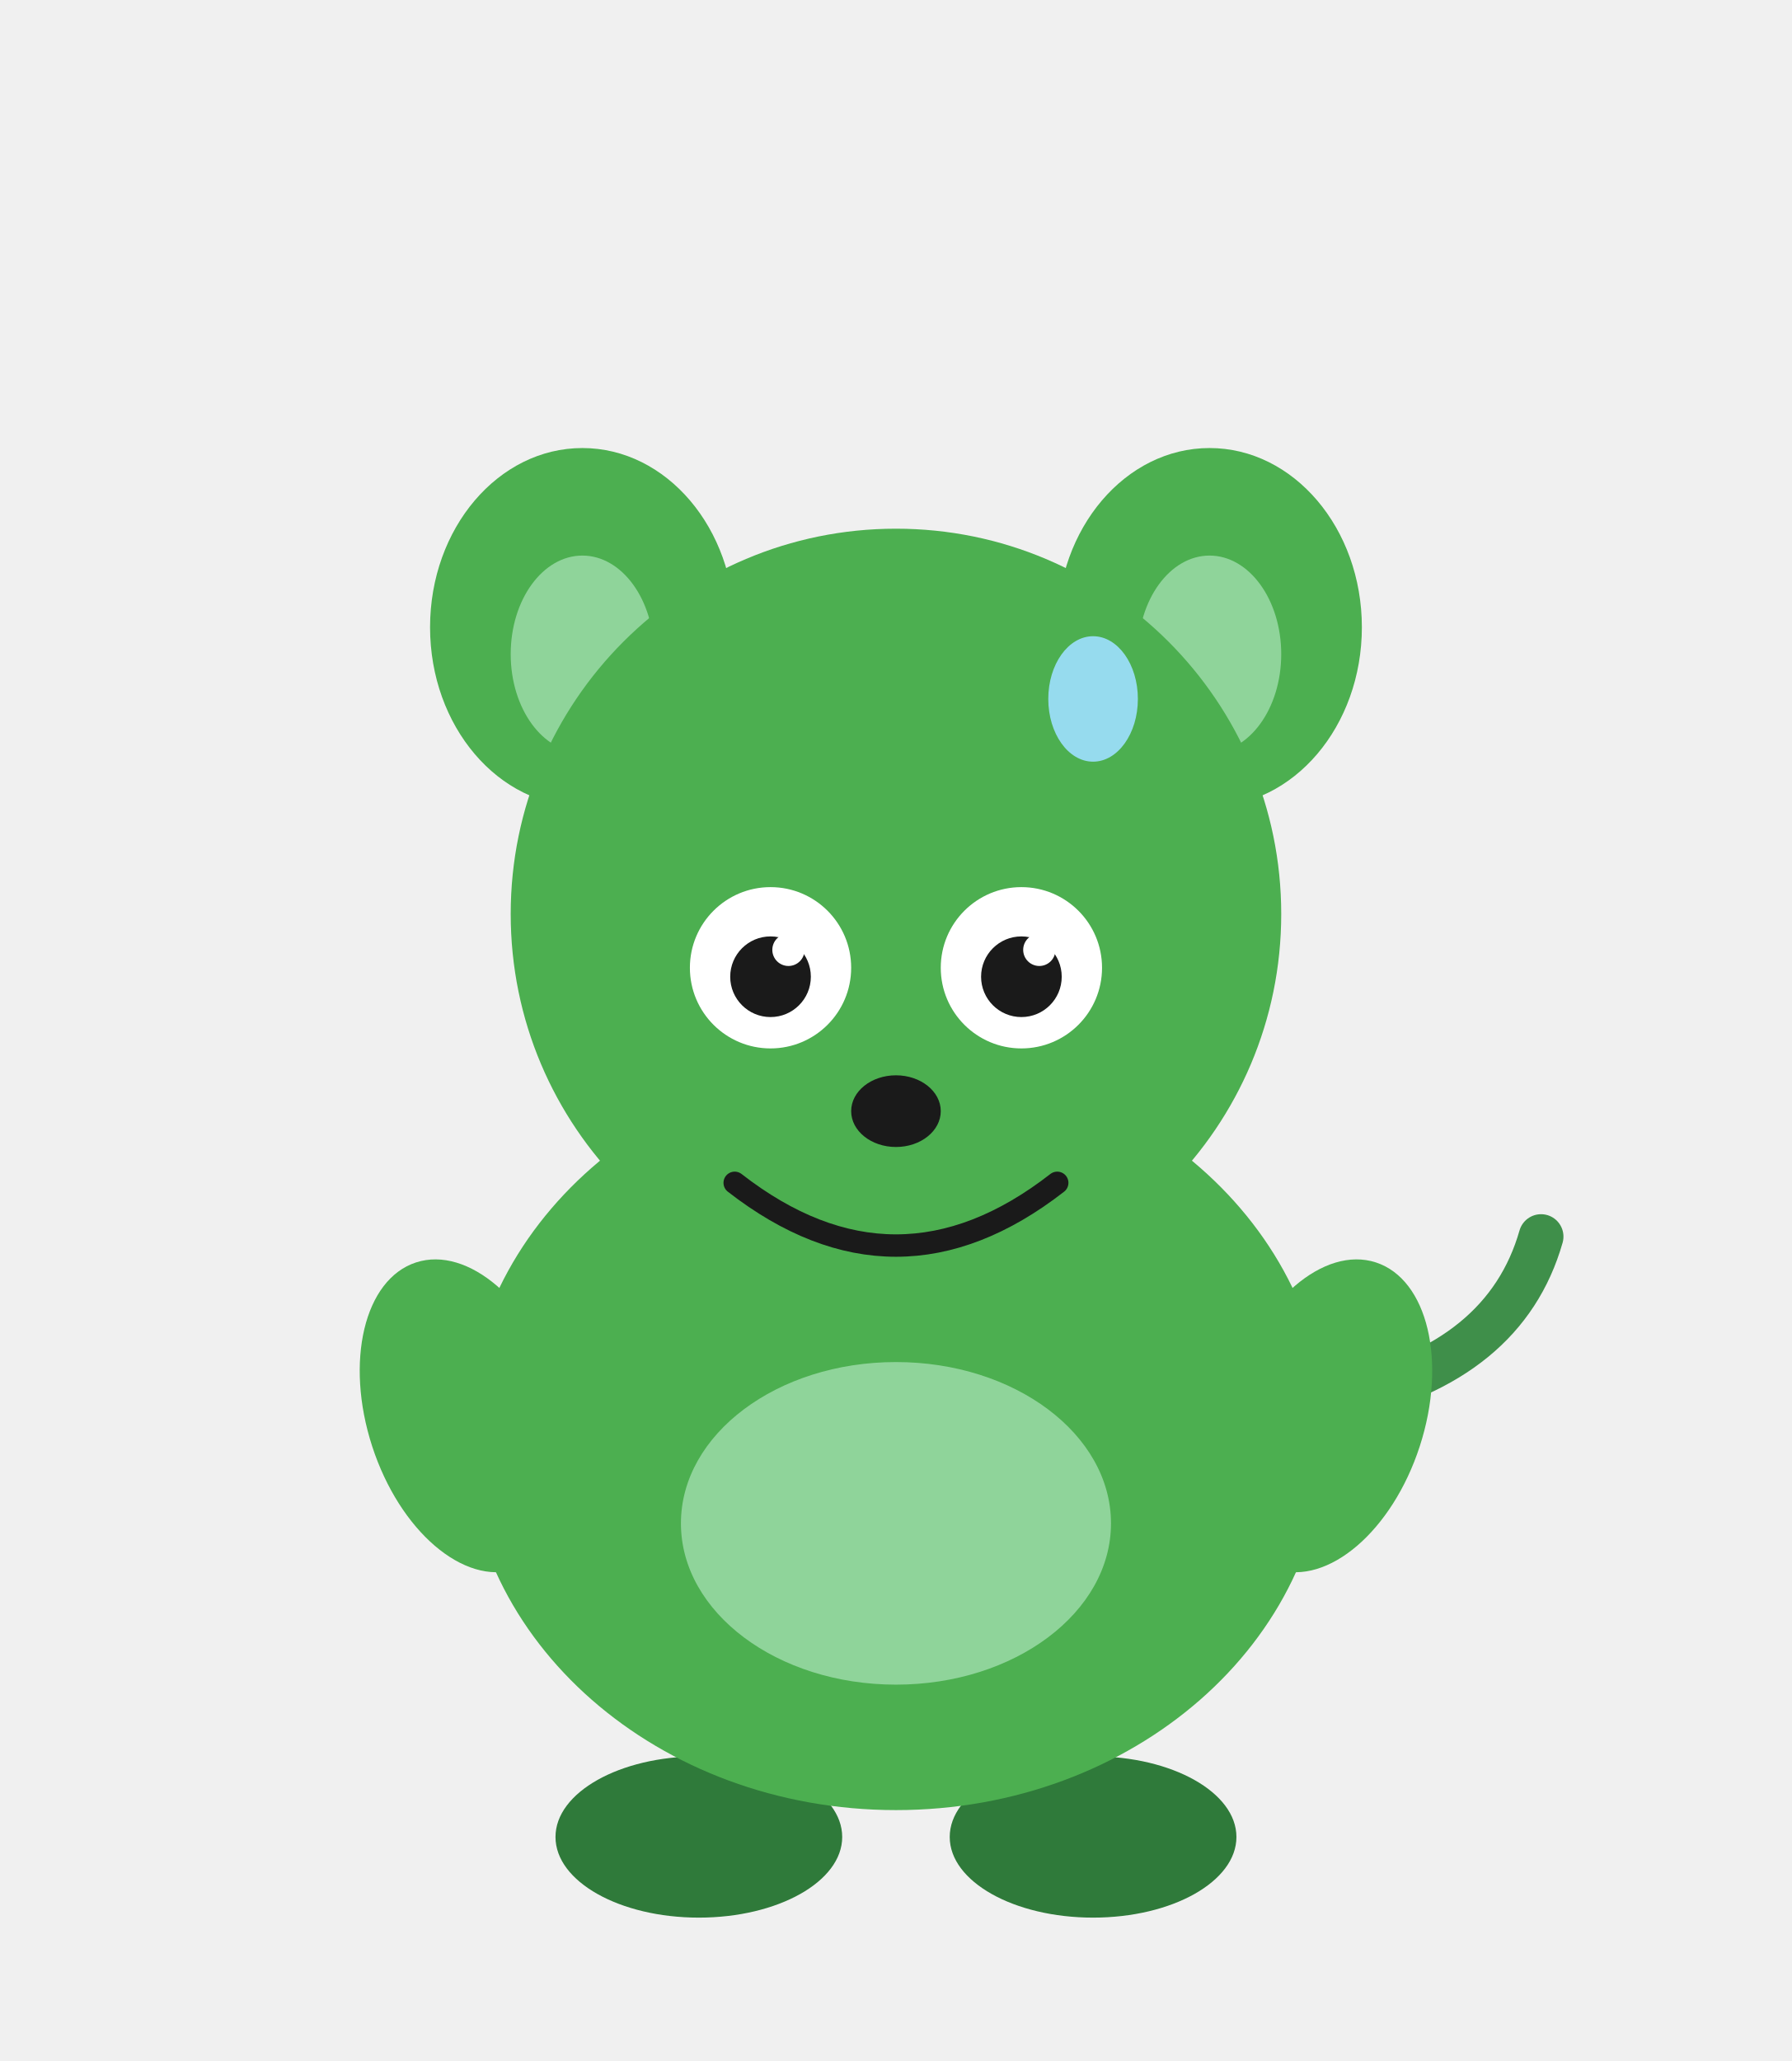
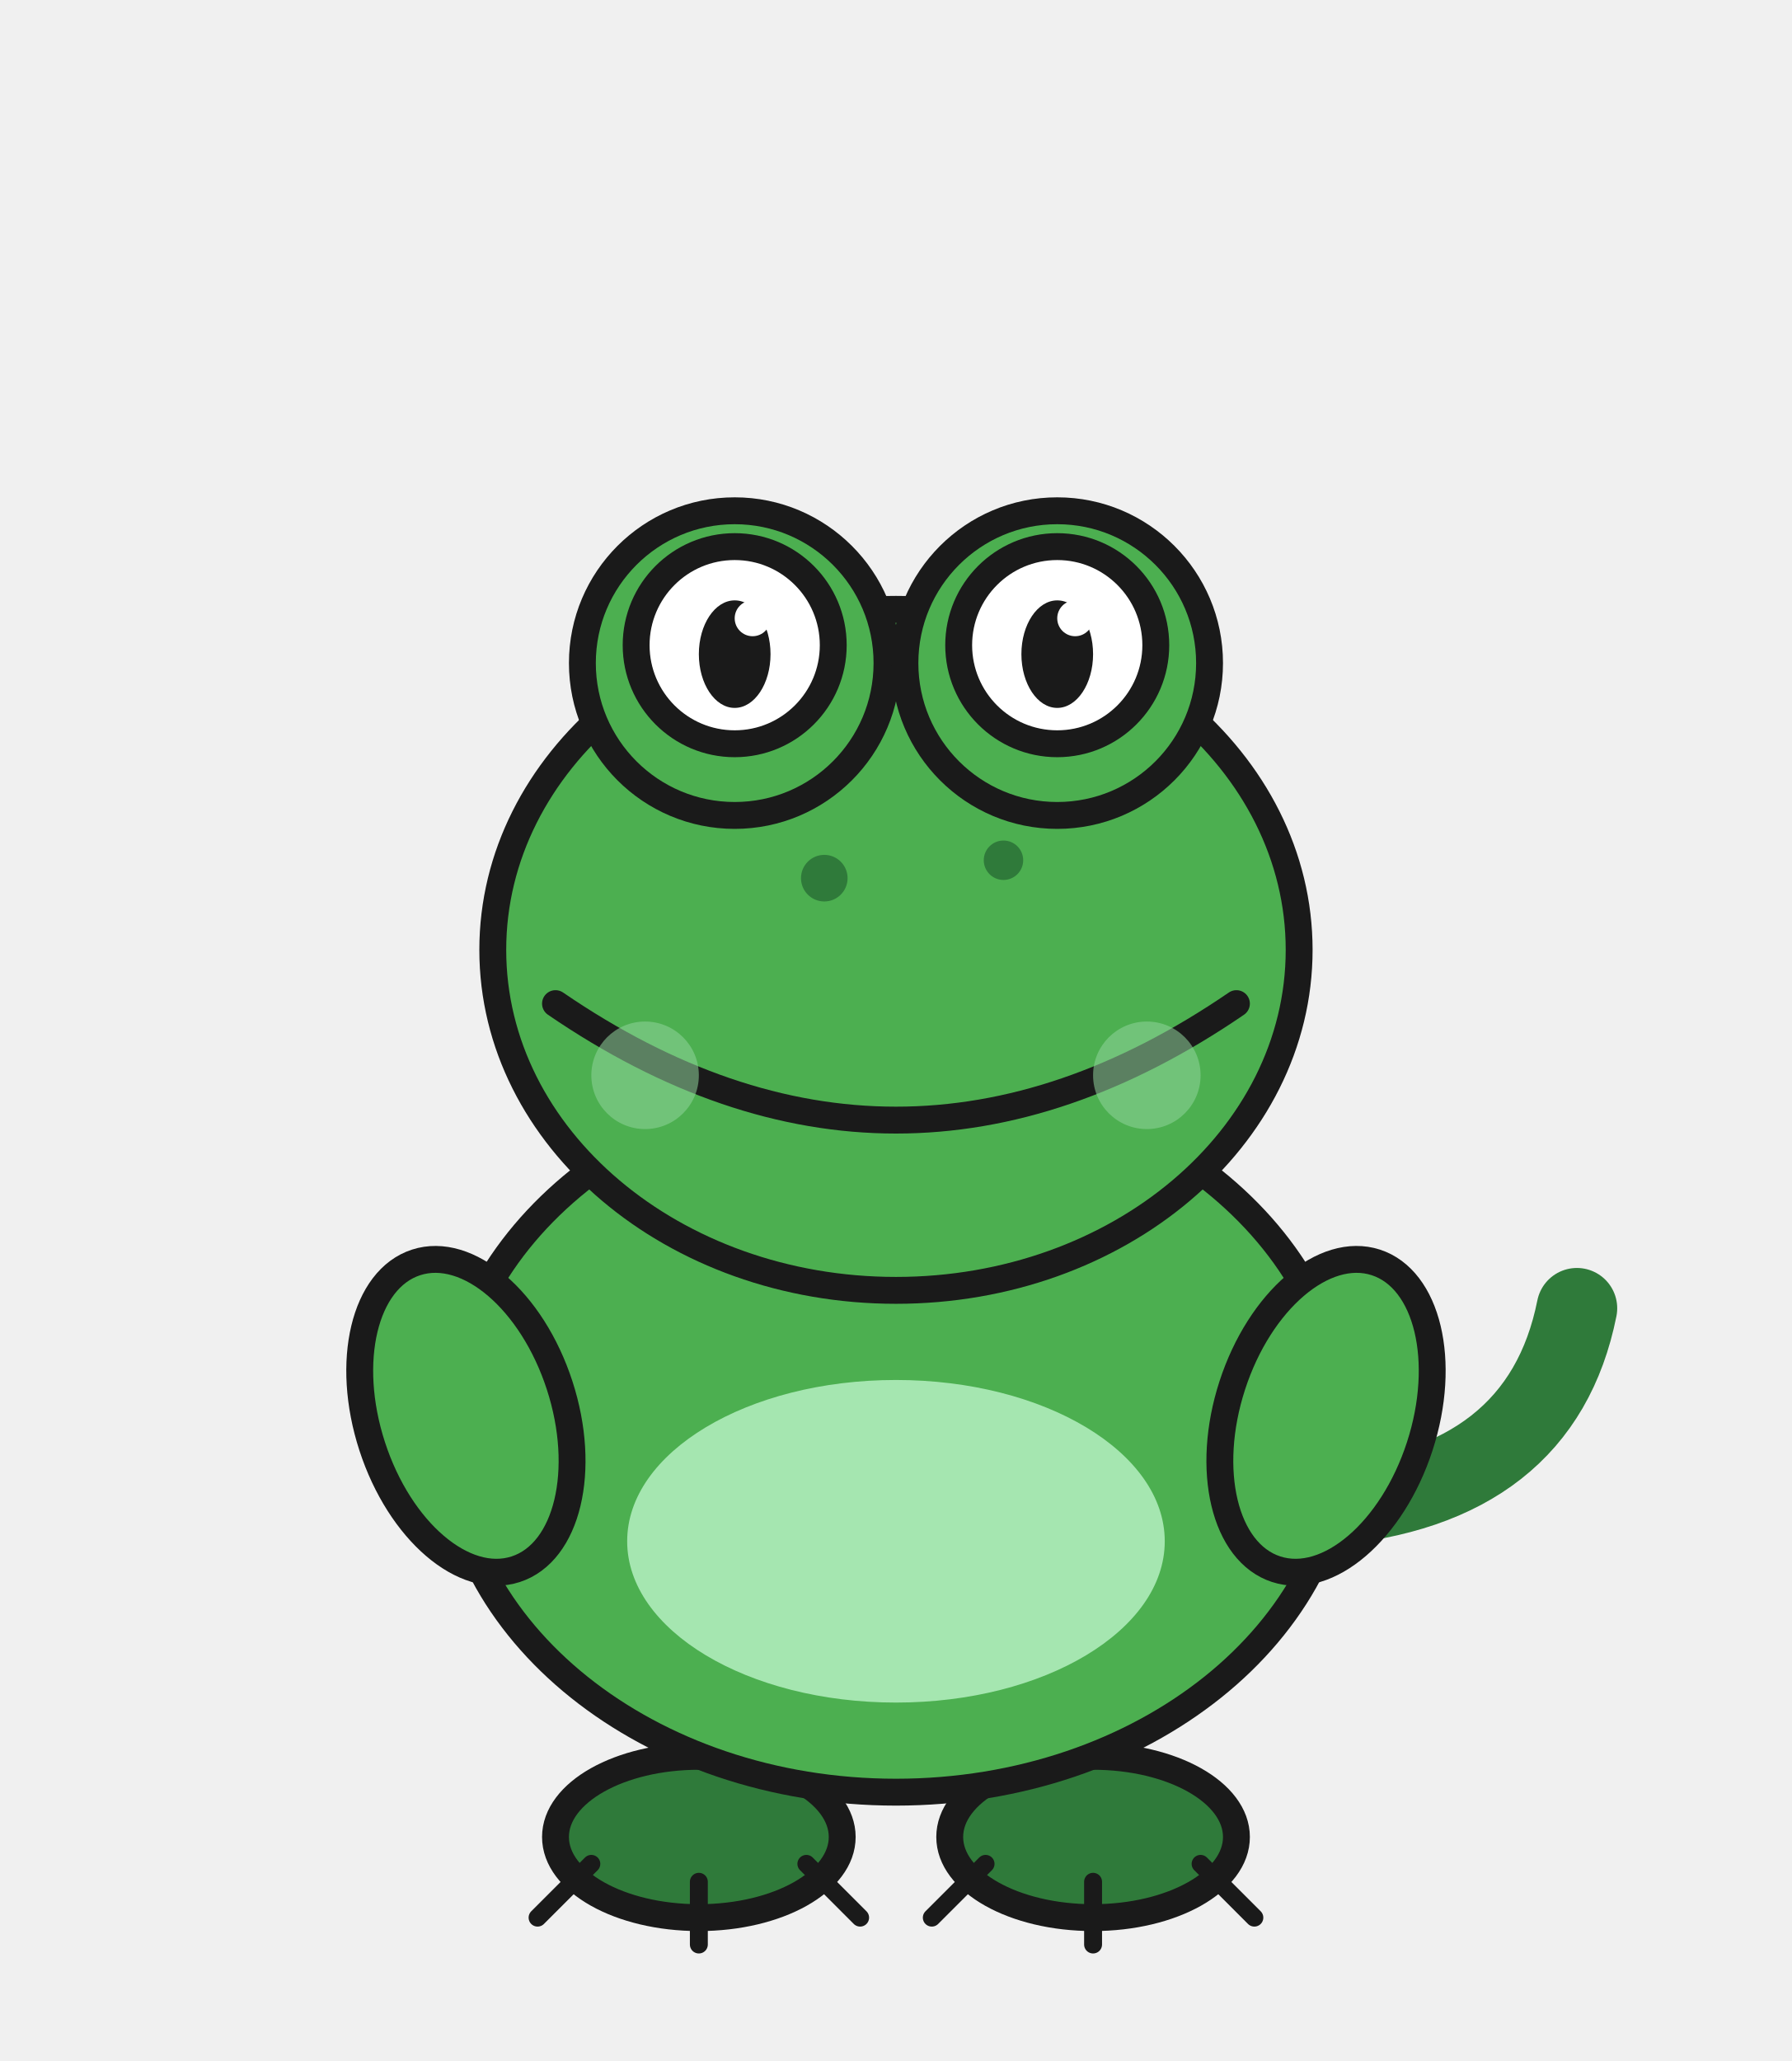
<svg xmlns="http://www.w3.org/2000/svg" viewBox="0 0 200 230" width="200" height="230">
  <defs>
-     <style>.outline {{ stroke: #1a1a1a; stroke-width: 3; stroke-linecap: round; stroke-linejoin: round; }}</style>
+     <style>.outline { stroke: #1a1a1a; stroke-width: 3; stroke-linecap: round; stroke-linejoin: round; }</style>
  </defs>
-   <path d="M 150 156 Q 168 152 172 138" fill="none" stroke="#3f8f4a" stroke-width="5" stroke-linecap="round" />
+   <path d="M 148 168 Q 172 166 176 146" fill="none" stroke="#2f7a3a" stroke-width="9" stroke-linecap="round" />
  <ellipse cx="78" cy="205" rx="16" ry="9" fill="#2f7a3a" class="outline" />
  <ellipse cx="122" cy="205" rx="16" ry="9" fill="#2f7a3a" class="outline" />
-   <ellipse cx="100" cy="160" rx="48" ry="42" fill="#4caf50" class="outline" />
-   <ellipse cx="100" cy="170" rx="24" ry="18" fill="#8fd49a" />
+   <path d="M 66 208 l -6 6 M 78 210 v 7 M 90 208 l 6 6" stroke="#1a1a1a" stroke-width="2" stroke-linecap="round" />
+   <path d="M 110 208 l -6 6 M 122 210 v 7 M 134 208 l 6 6" stroke="#1a1a1a" stroke-width="2" stroke-linecap="round" />
+   <ellipse cx="100" cy="160" rx="50" ry="40" fill="#4caf50" class="outline" />
+   <ellipse cx="100" cy="172" rx="30" ry="18" fill="#a5e6b0" />
  <ellipse cx="52" cy="158" rx="11" ry="18" fill="#4caf50" class="outline" transform="rotate(-18 52 158)" />
  <ellipse cx="148" cy="158" rx="11" ry="18" fill="#4caf50" class="outline" transform="rotate(18 148 158)" />
-   <ellipse cx="65" cy="70" rx="17" ry="20" fill="#4caf50" class="outline" />
-   <ellipse cx="135" cy="70" rx="17" ry="20" fill="#4caf50" class="outline" />
-   <ellipse cx="65" cy="73" rx="8" ry="11" fill="#8fd49a" />
-   <ellipse cx="135" cy="73" rx="8" ry="11" fill="#8fd49a" />
-   <circle cx="100" cy="102" r="43" fill="#4caf50" class="outline" />
-   <ellipse cx="122" cy="78" rx="5" ry="7" fill="#9fe0ff" class="outline" stroke-width="1.5" opacity="0.9" />
-   <circle cx="86" cy="108" r="9" fill="#ffffff" class="outline" stroke-width="2" />
-   <circle cx="114" cy="108" r="9" fill="#ffffff" class="outline" stroke-width="2" />
-   <circle cx="86" cy="109" r="4.5" fill="#1a1a1a" />
-   <circle cx="114" cy="109" r="4.5" fill="#1a1a1a" />
-   <circle cx="88" cy="106" r="1.8" fill="#ffffff" />
-   <circle cx="116" cy="106" r="1.8" fill="#ffffff" />
-   <ellipse cx="100" cy="124" rx="5" ry="4" fill="#1a1a1a" class="outline" stroke-width="2" />
-   <path d="M 82 132 Q 100 146 118 132" fill="none" stroke="#1a1a1a" stroke-width="2.5" stroke-linecap="round" />
+   <ellipse cx="100" cy="106" rx="45" ry="38" fill="#4caf50" class="outline" />
+   <circle cx="82" cy="74" r="17" fill="#4caf50" class="outline" />
+   <circle cx="118" cy="74" r="17" fill="#4caf50" class="outline" />
+   <circle cx="82" cy="72" r="11" fill="#ffffff" class="outline" stroke-width="2" />
+   <circle cx="118" cy="72" r="11" fill="#ffffff" class="outline" stroke-width="2" />
+   <ellipse cx="82" cy="73" rx="4" ry="6" fill="#1a1a1a" />
+   <ellipse cx="118" cy="73" rx="4" ry="6" fill="#1a1a1a" />
+   <circle cx="84" cy="69" r="2" fill="#ffffff" />
+   <circle cx="120" cy="69" r="2" fill="#ffffff" />
+   <path d="M 62 112 Q 100 138 138 112" fill="none" stroke="#1a1a1a" stroke-width="3" stroke-linecap="round" />
+   <circle cx="72" cy="120" r="6" fill="#8fd49a" opacity="0.55" />
+   <circle cx="128" cy="120" r="6" fill="#8fd49a" opacity="0.55" />
+   <circle cx="92" cy="98" r="2.6" fill="#2f7a3a" />
+   <circle cx="112" cy="96" r="2.2" fill="#2f7a3a" />
</svg>
